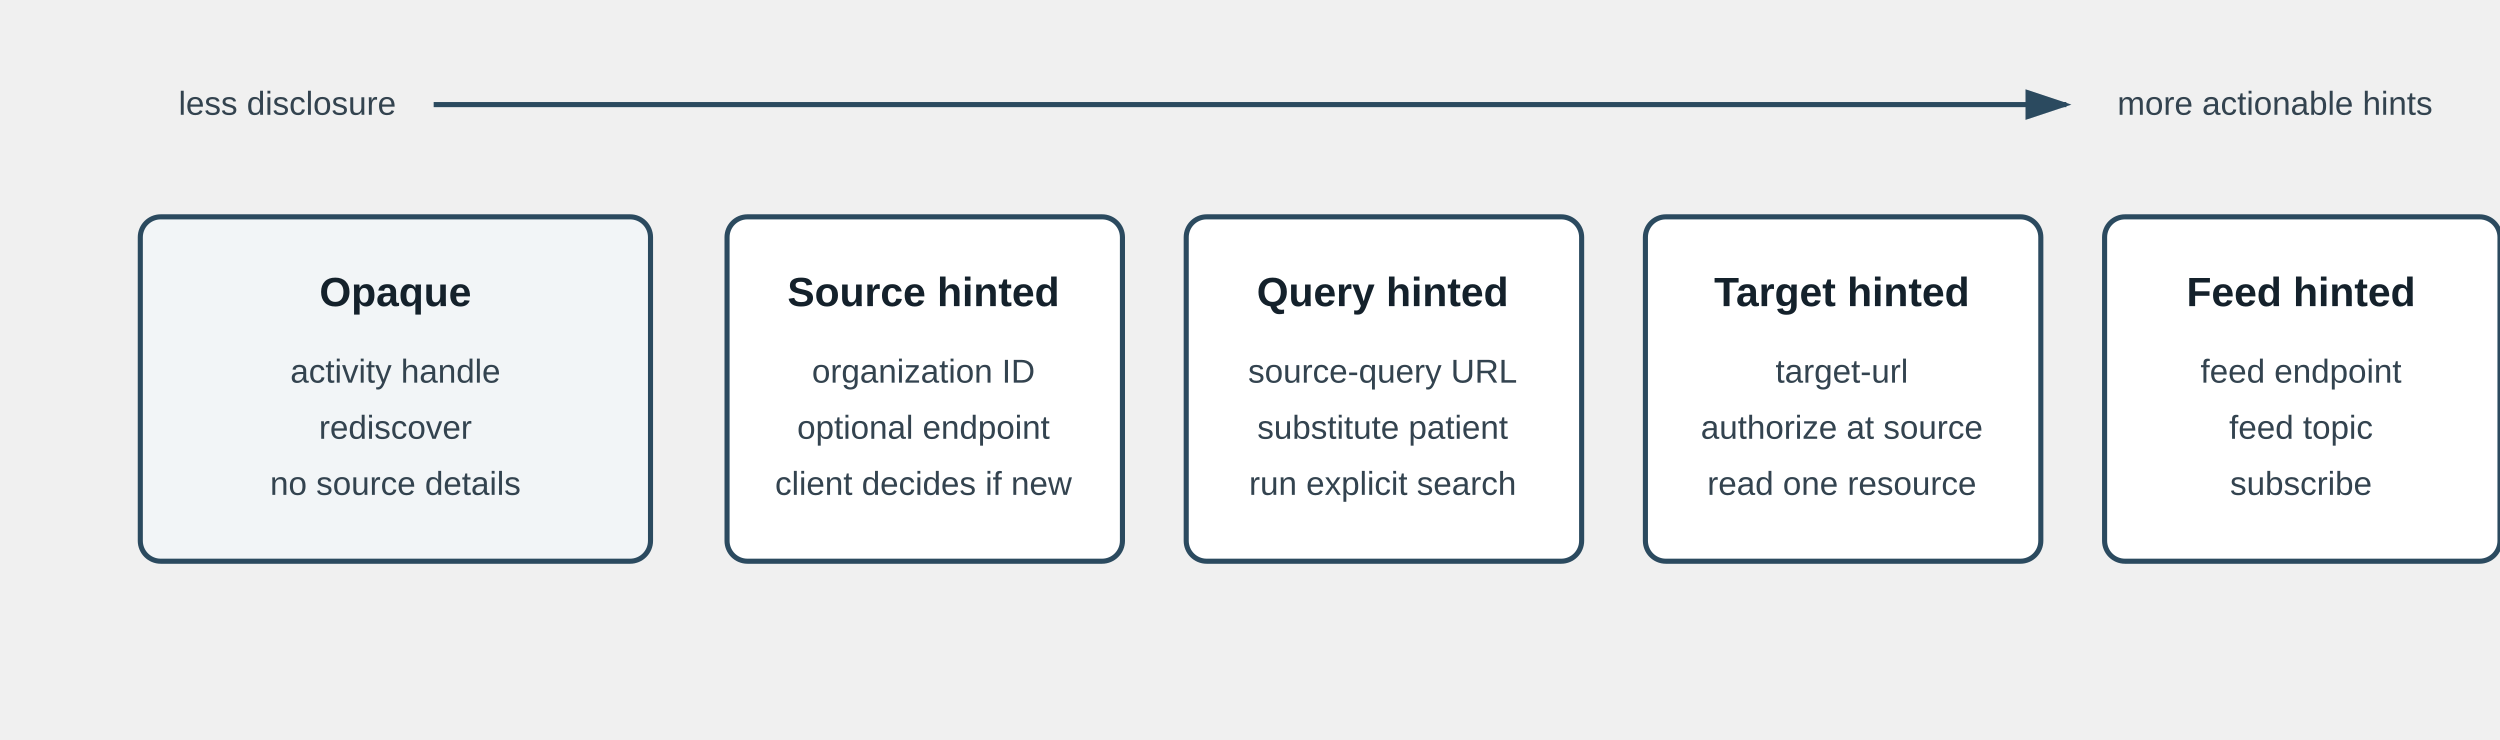
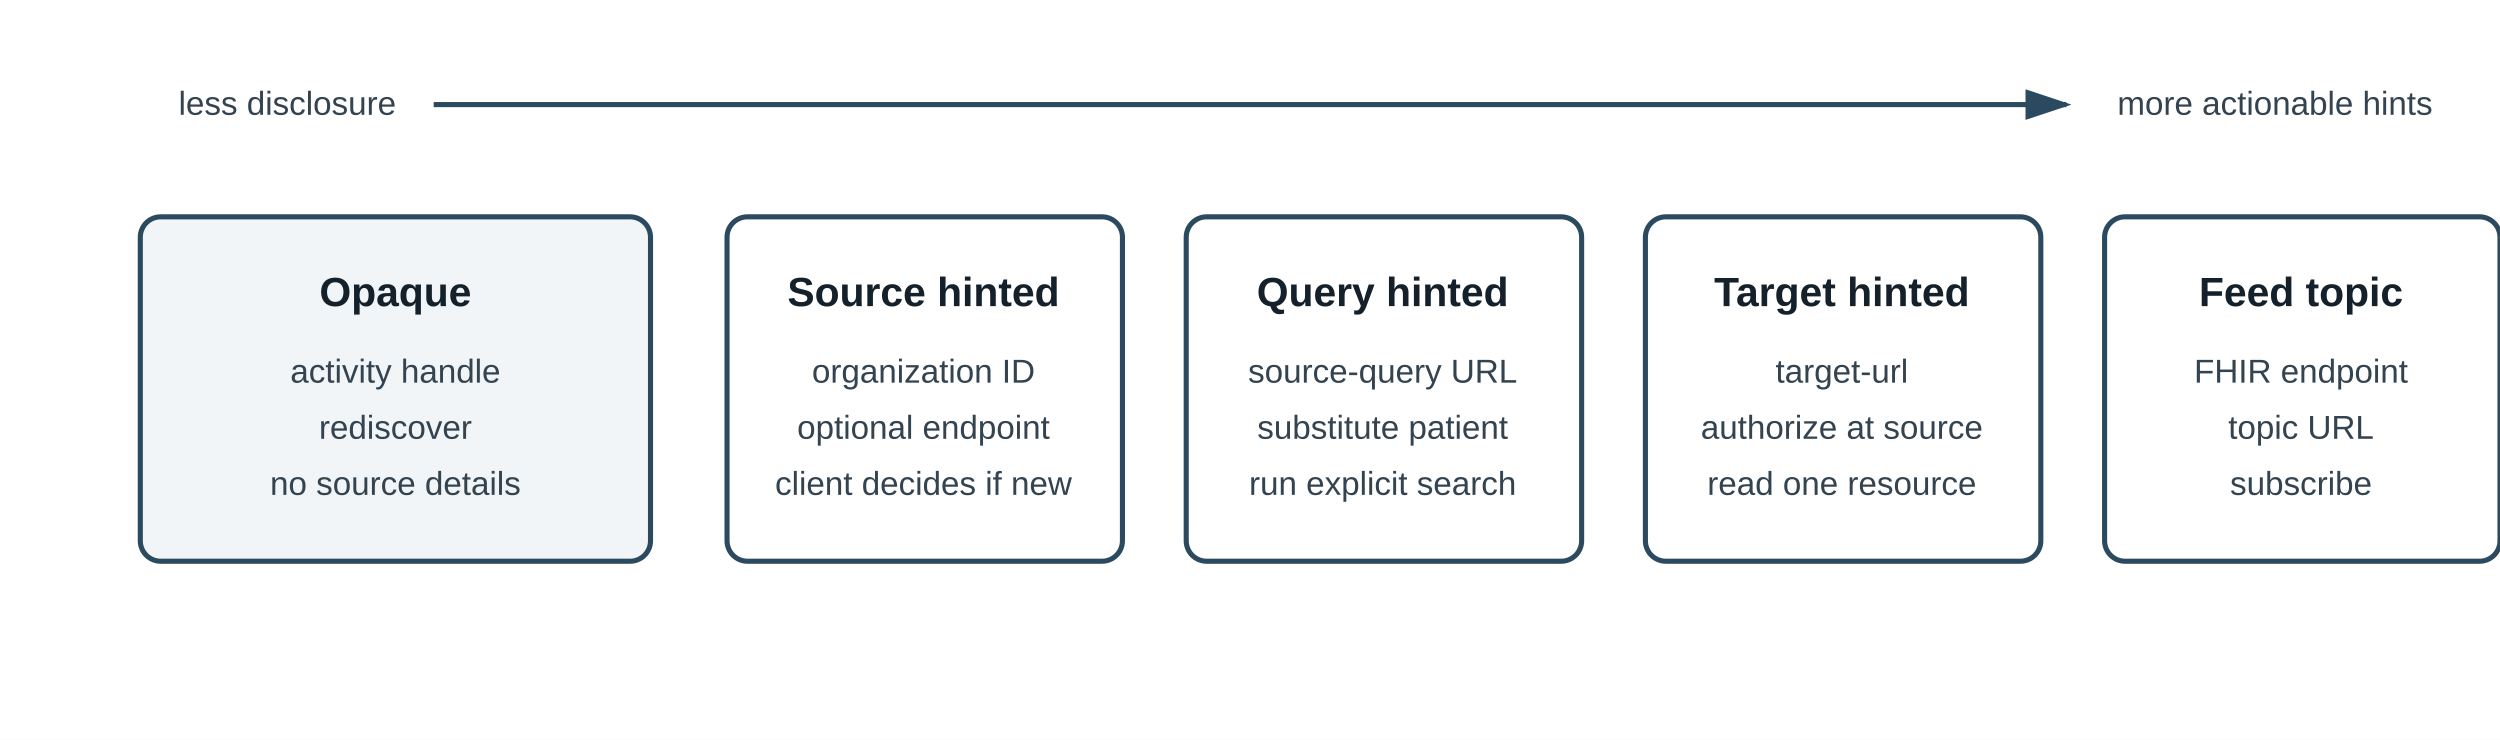
<svg xmlns="http://www.w3.org/2000/svg" width="980" height="290" viewBox="0 0 980 290" role="img" aria-labelledby="title desc">
  <defs>
    <marker id="arrow" markerWidth="10" markerHeight="10" refX="8" refY="3" orient="auto" markerUnits="strokeWidth">
      <path d="M0,0 L0,6 L9,3 z" fill="#2b4a5f" />
    </marker>
    <style>
      .panel { fill: #ffffff; stroke: #2b4a5f; stroke-width: 2; rx: 8; }
      .muted { fill: #f2f5f7; stroke: #2b4a5f; stroke-width: 2; rx: 8; }
      .label { font-family: Arial, sans-serif; font-size: 16px; fill: #14212b; font-weight: 700; }
      .small { font-family: Arial, sans-serif; font-size: 13px; fill: #33434f; }
      .line { stroke: #2b4a5f; stroke-width: 2; fill: none; marker-end: url(#arrow); }
    </style>
  </defs>
+   <rect width="980" height="290" fill="#ffffff" />
  <text x="70" y="45" class="small">less disclosure</text>
  <path d="M170 41 H810" class="line" />
  <text x="830" y="45" class="small">more actionable hints</text>
  <rect x="55" y="85" width="200" height="135" class="muted" />
  <text x="155" y="120" text-anchor="middle" class="label">Opaque</text>
  <text x="155" y="150" text-anchor="middle" class="small">activity handle</text>
  <text x="155" y="172" text-anchor="middle" class="small">rediscover</text>
  <text x="155" y="194" text-anchor="middle" class="small">no source details</text>
  <rect x="285" y="85" width="155" height="135" class="panel" />
  <text x="362" y="120" text-anchor="middle" class="label">Source hinted</text>
  <text x="362" y="150" text-anchor="middle" class="small">organization ID</text>
  <text x="362" y="172" text-anchor="middle" class="small">optional endpoint</text>
  <text x="362" y="194" text-anchor="middle" class="small">client decides if new</text>
  <rect x="465" y="85" width="155" height="135" class="panel" />
  <text x="542" y="120" text-anchor="middle" class="label">Query hinted</text>
  <text x="542" y="150" text-anchor="middle" class="small">source-query URL</text>
  <text x="542" y="172" text-anchor="middle" class="small">substitute patient</text>
  <text x="542" y="194" text-anchor="middle" class="small">run explicit search</text>
  <rect x="645" y="85" width="155" height="135" class="panel" />
  <text x="722" y="120" text-anchor="middle" class="label">Target hinted</text>
  <text x="722" y="150" text-anchor="middle" class="small">target-url</text>
  <text x="722" y="172" text-anchor="middle" class="small">authorize at source</text>
  <text x="722" y="194" text-anchor="middle" class="small">read one resource</text>
  <rect x="825" y="85" width="155" height="135" class="panel" />
-   <text x="902" y="120" text-anchor="middle" class="label">Feed hinted</text>
-   <text x="902" y="150" text-anchor="middle" class="small">feed endpoint</text>
-   <text x="902" y="172" text-anchor="middle" class="small">feed topic</text>
+   <text x="902" y="120" text-anchor="middle" class="label">Feed topic</text>
+   <text x="902" y="150" text-anchor="middle" class="small">FHIR endpoint</text>
+   <text x="902" y="172" text-anchor="middle" class="small">topic URL</text>
  <text x="902" y="194" text-anchor="middle" class="small">subscribe</text>
</svg>
